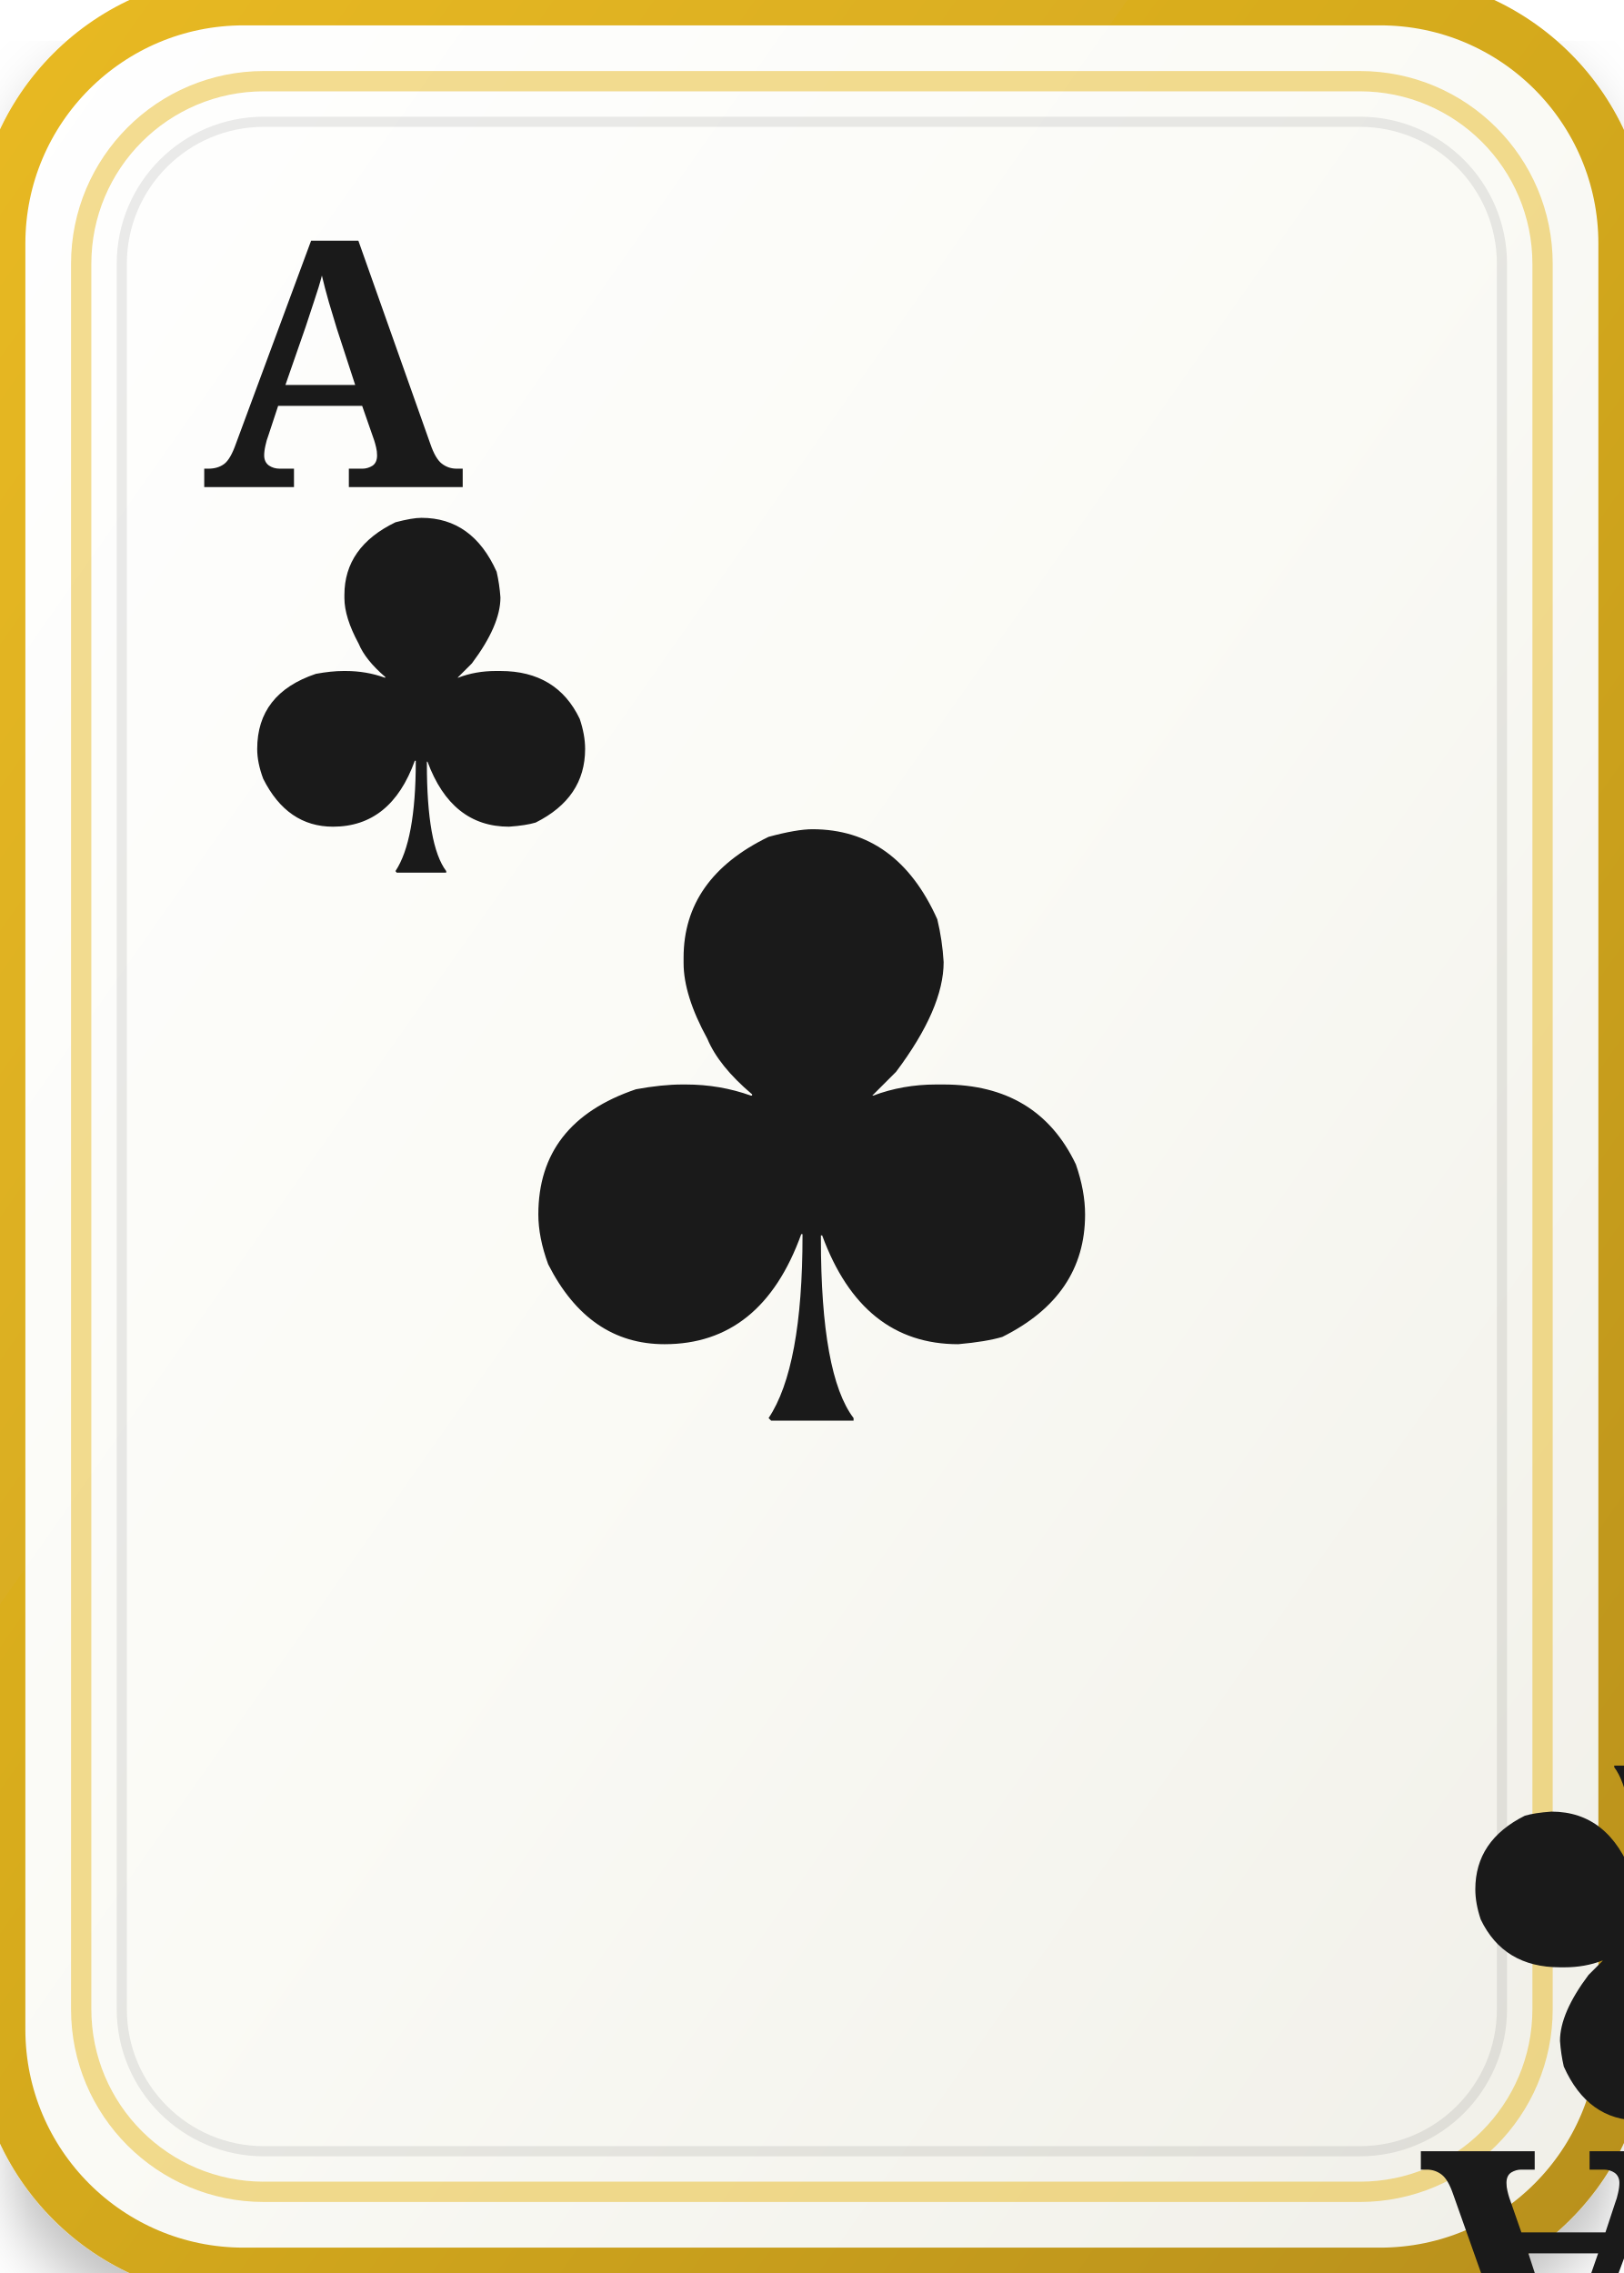
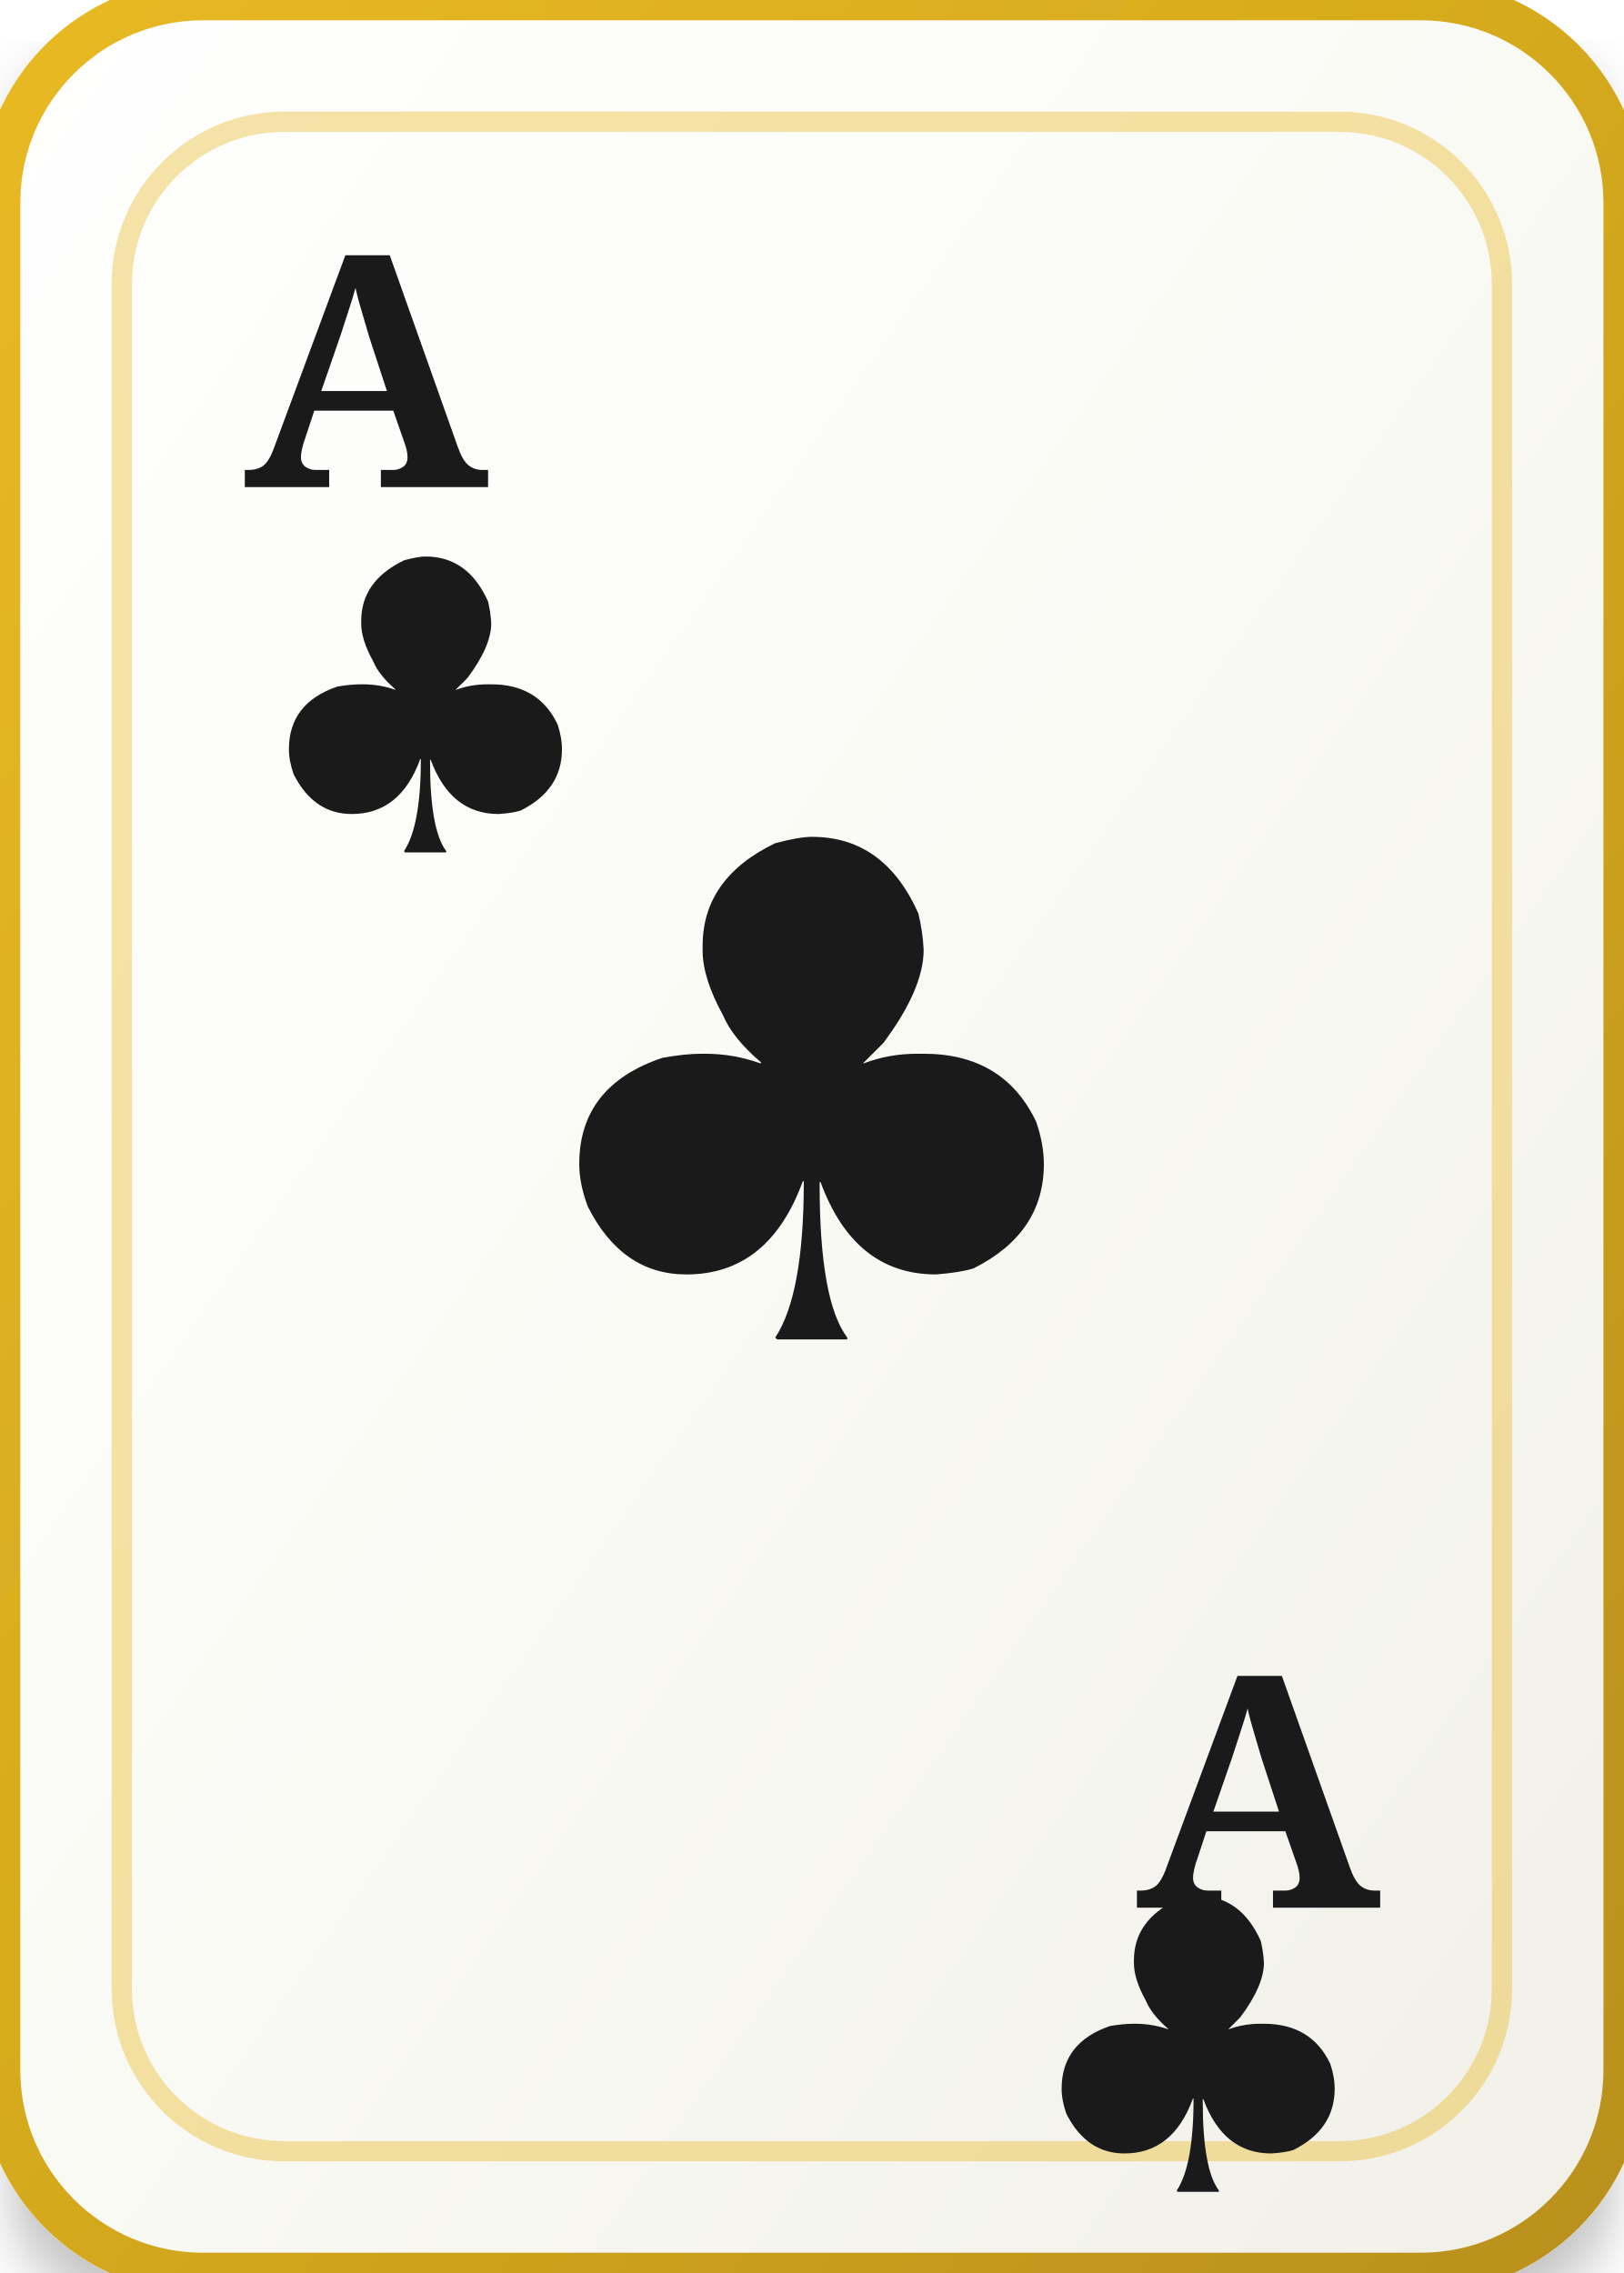
<svg xmlns="http://www.w3.org/2000/svg" viewBox="0 0 80 112" width="80" height="112">
  <defs>
    <linearGradient id="face" x1="0%" y1="0%" x2="100%" y2="100%">
      <stop offset="0%" style="stop-color:#fff" />
      <stop offset="50%" style="stop-color:#fafaf5" />
      <stop offset="100%" style="stop-color:#f0efe8" />
    </linearGradient>
    <linearGradient id="goldEdge" x1="0%" y1="0%" x2="100%" y2="100%">
      <stop offset="0%" style="stop-color:#e8b923" />
      <stop offset="50%" style="stop-color:#d4a91e" />
      <stop offset="100%" style="stop-color:#b8901a" />
    </linearGradient>
    <filter id="shadow" x="-10%" y="-10%" width="120%" height="120%">
      <feDropShadow dx="0" dy="2" stdDeviation="1.5" flood-color="#000" flood-opacity="0.25" />
    </filter>
  </defs>
-   <rect width="80" height="112" rx="12" ry="12" fill="url(#face)" stroke="url(#goldEdge)" stroke-width="2.5" filter="url(#shadow)" />
-   <rect x="4" y="4" width="72" height="104" rx="9" fill="none" stroke="#e8b923" stroke-width="1" opacity="0.5" />
-   <rect x="6" y="6" width="68" height="100" rx="7" fill="none" stroke="rgba(0,0,0,0.08)" stroke-width="0.5" />
-   <text x="10" y="24" font-family="Georgia, serif" font-size="17" font-weight="bold" fill="#1a1a1a">A</text>
-   <text x="10" y="43" font-family="Georgia, serif" font-size="24" fill="#1a1a1a">♣</text>
-   <text x="40" y="70" font-family="Georgia, serif" font-size="40" fill="#1a1a1a" text-anchor="middle" font-weight="bold">♣</text>
-   <text x="70" y="106" font-family="Georgia, serif" font-size="17" font-weight="bold" fill="#1a1a1a" text-anchor="end" transform="rotate(180 70 106)">A</text>
-   <text x="70" y="87" font-family="Georgia, serif" font-size="24" fill="#1a1a1a" text-anchor="end" transform="rotate(180 70 87)">♣</text>
+   <rect width="80" height="112" rx="10" ry="10" fill="url(#face)" stroke="url(#goldEdge)" stroke-width="2" filter="url(#shadow)" />
+   <rect x="6" y="6" width="68" height="100" rx="8" fill="none" stroke="#e8b923" stroke-width="1" opacity="0.4" />
+   <text x="12" y="24" font-family="Georgia, serif" font-size="16" font-weight="bold" fill="#1a1a1a">A</text>
+   <text x="12" y="42" font-family="Georgia, serif" font-size="20" fill="#1a1a1a">♣</text>
+   <text x="40" y="66" font-family="Georgia, serif" font-size="34" fill="#1a1a1a" text-anchor="middle" font-weight="bold">♣</text>
+   <text x="68" y="94" font-family="Georgia, serif" font-size="16" font-weight="bold" fill="#1a1a1a" text-anchor="end">A</text>
+   <text x="68" y="108" font-family="Georgia, serif" font-size="20" fill="#1a1a1a" text-anchor="end">♣</text>
</svg>
